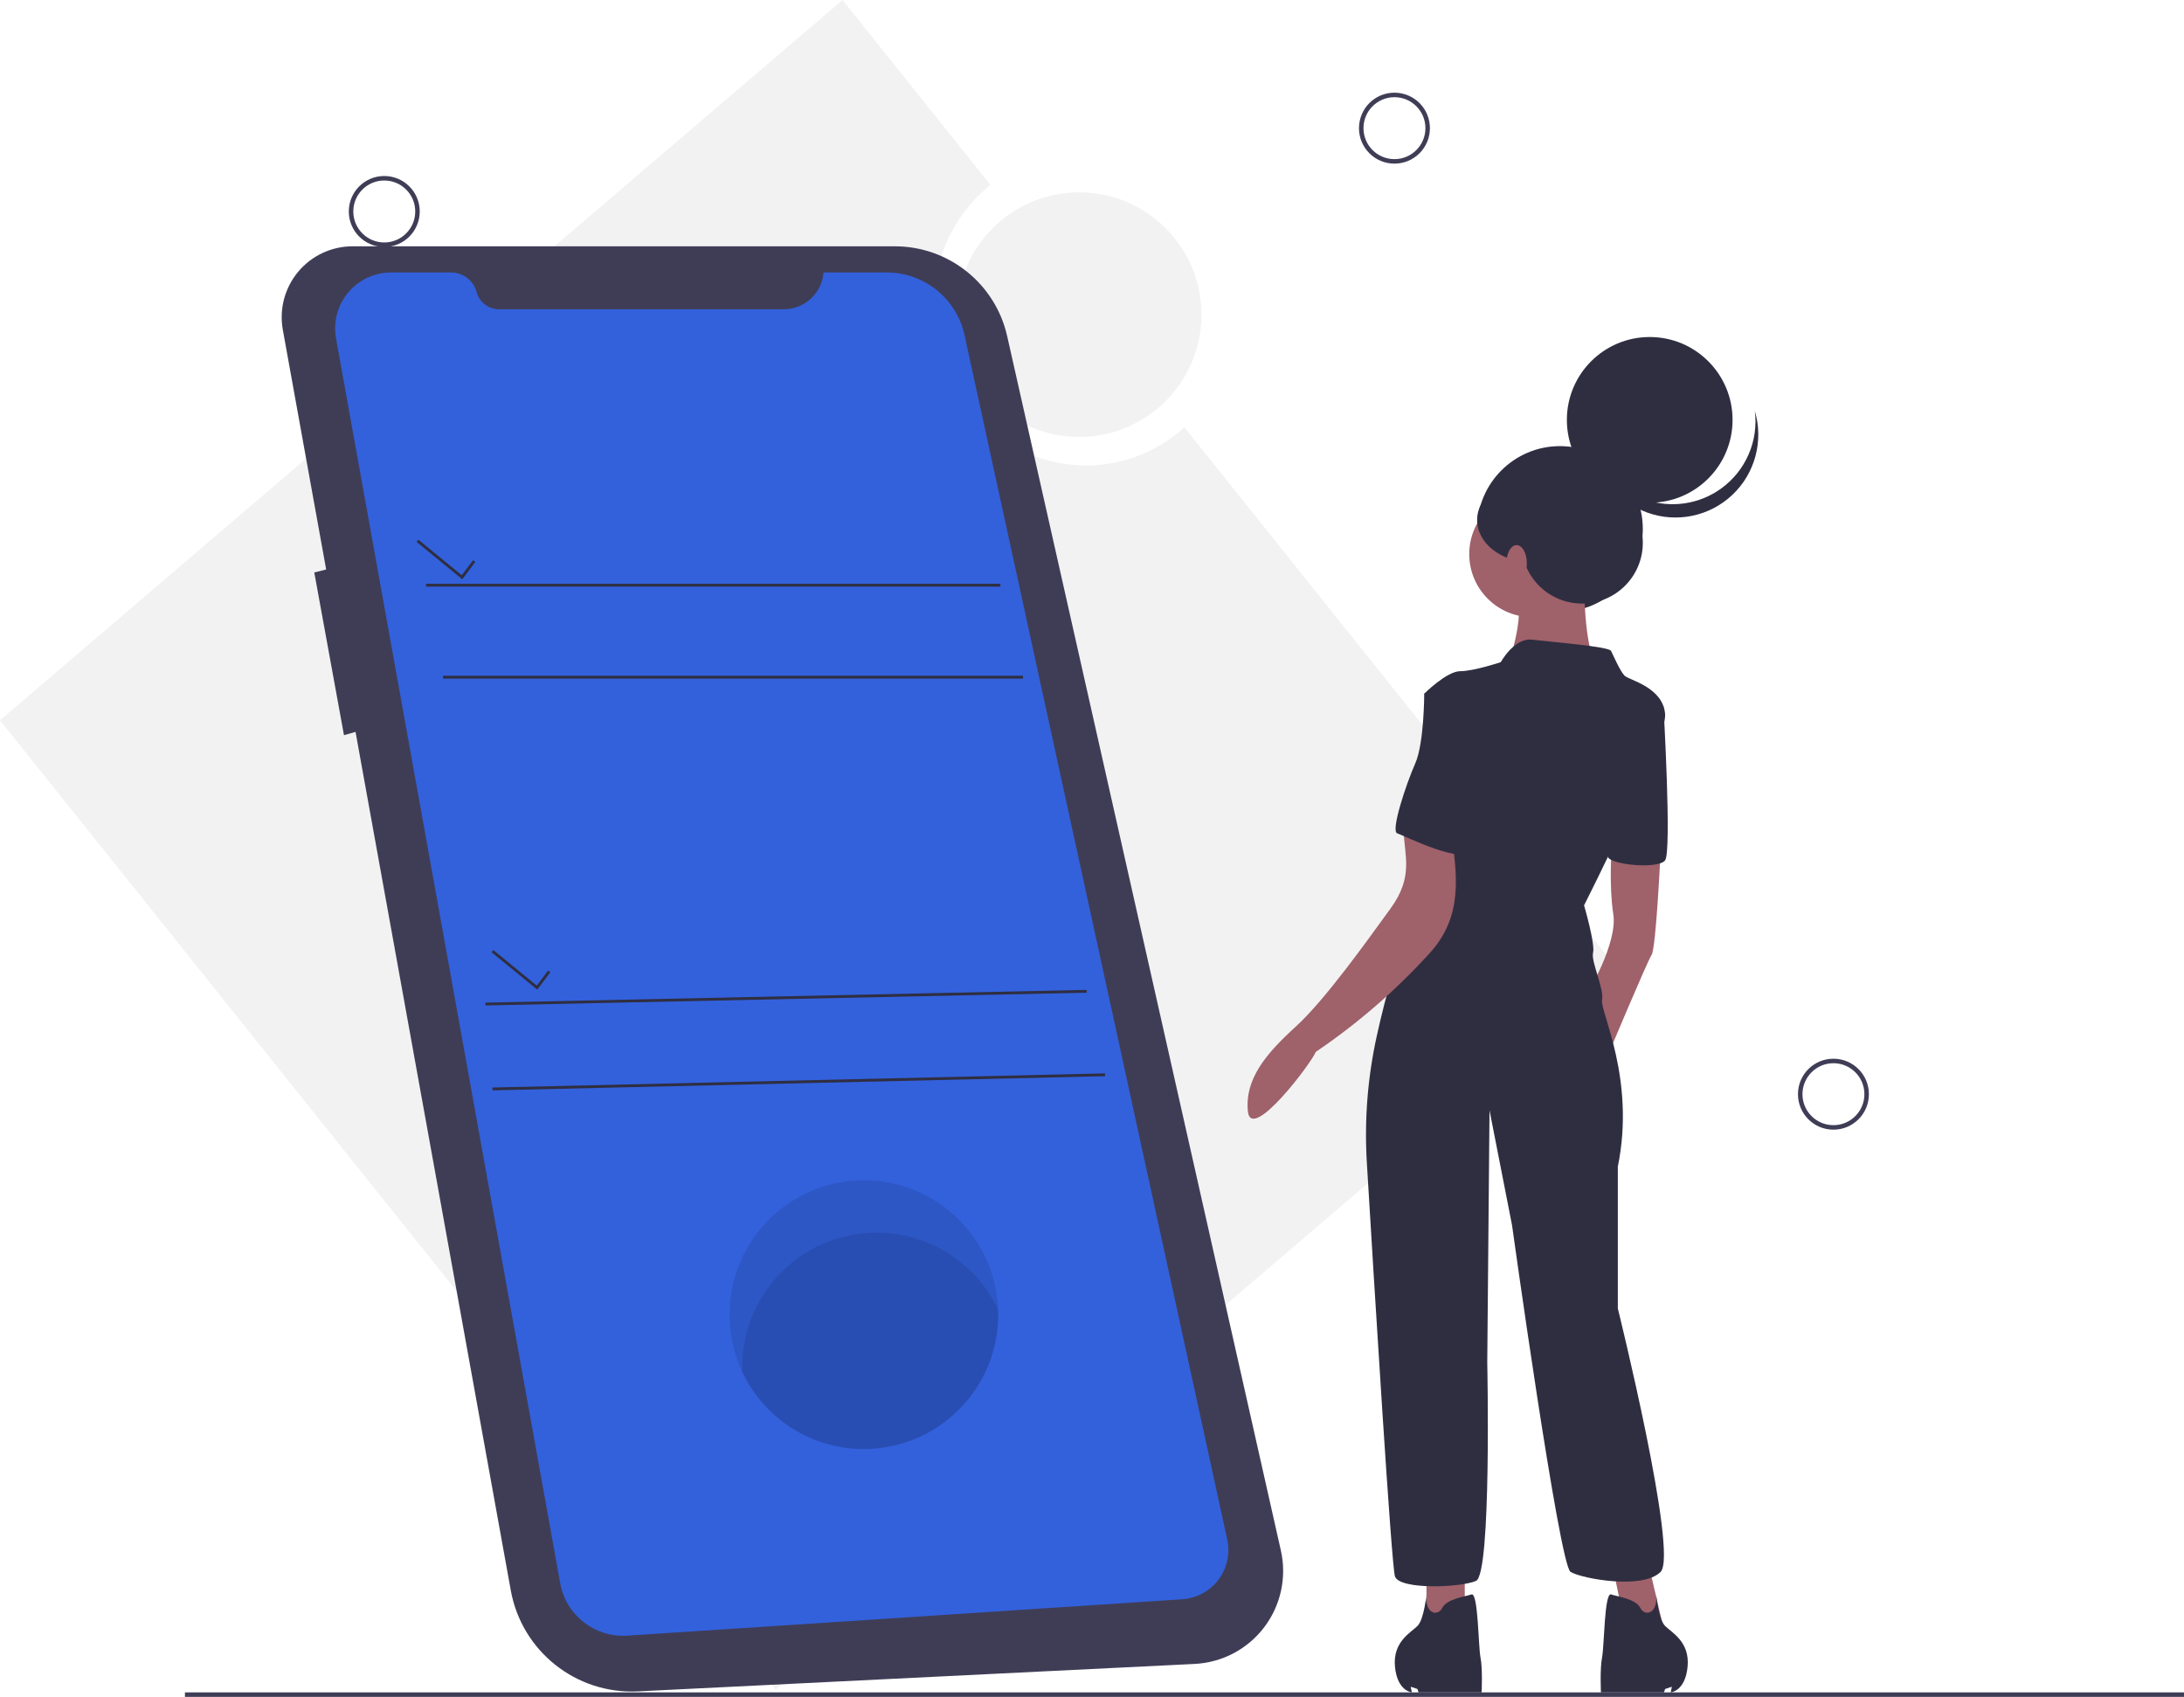
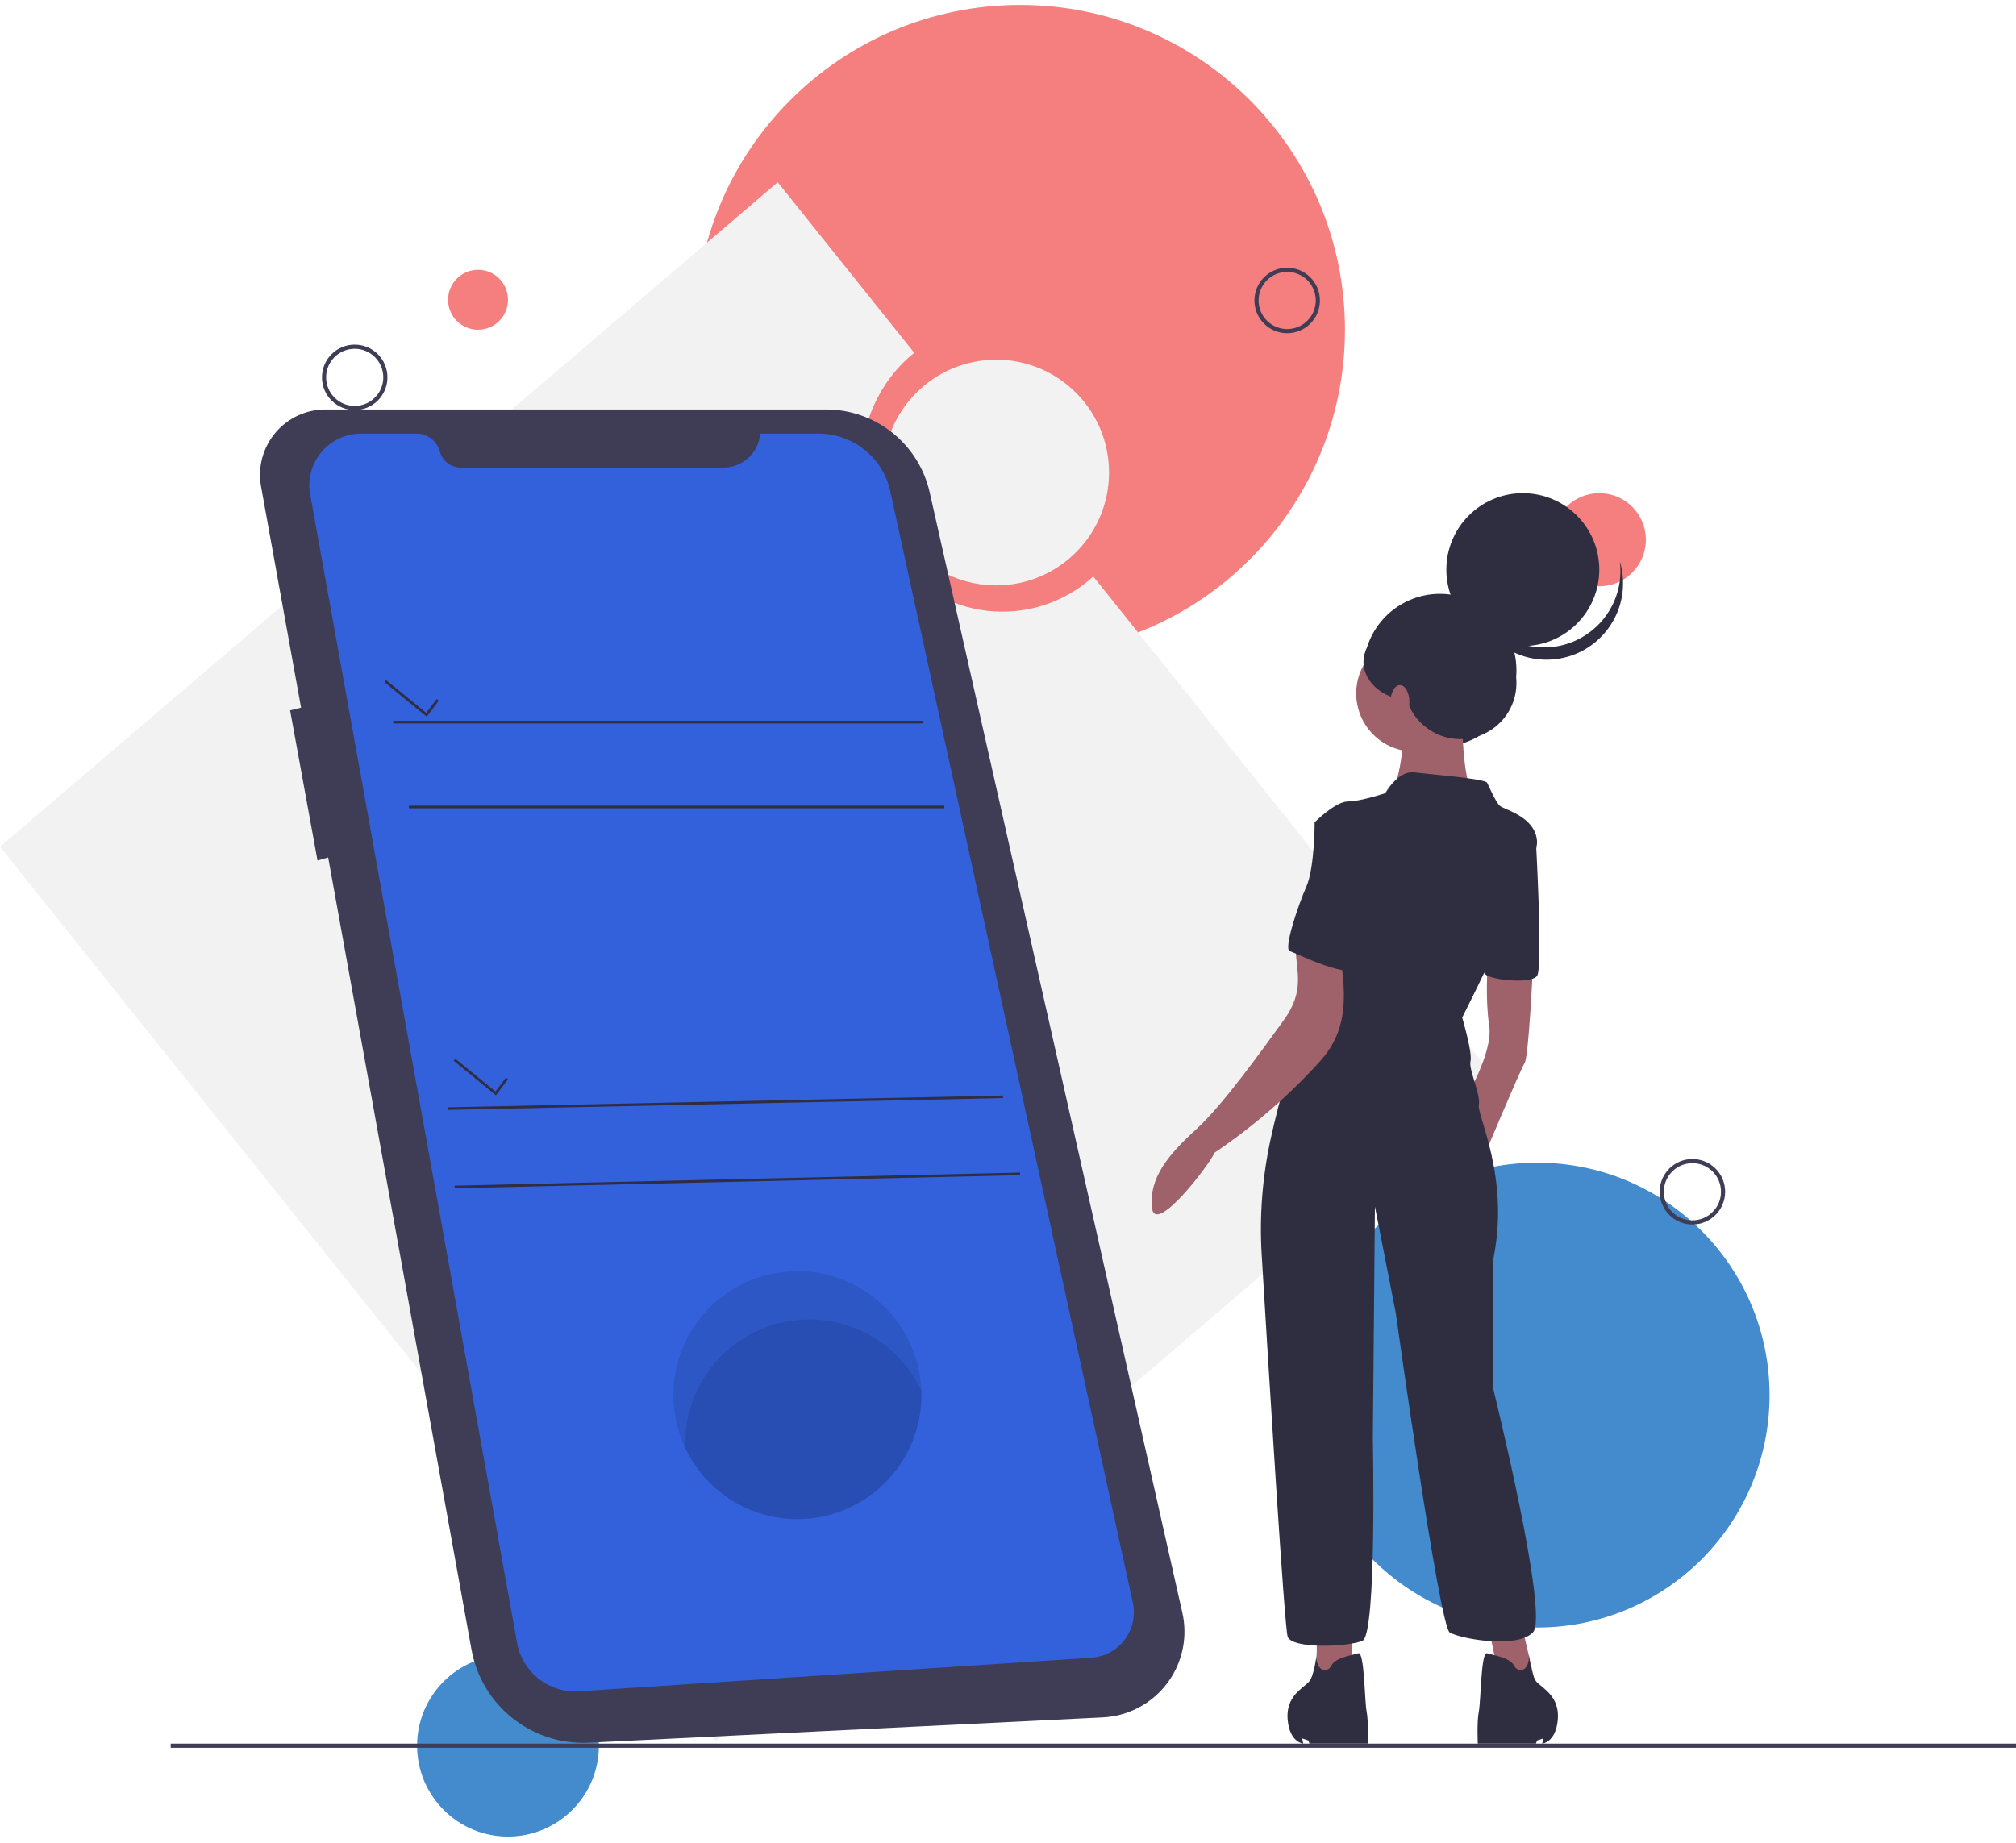
- <svg xmlns="http://www.w3.org/2000/svg" id="f8de8b25-3d53-474b-a5b1-b2a4ad6ddbb8" data-name="Layer 1" width="970.154" height="753.564" viewBox="0 0 970.154 753.564">
-   <path d="M809.692,503.9,617.028,263.142a64.686,64.686,0,0,1-31.158,15.733c-36.271,7.143-71.693-17.626-79.117-55.323-5.248-26.648,4.911-52.608,24.123-68.069L465.182,73.392l-374.259,319.862L435.432,823.762Z" transform="translate(-90.92317 -73.39221)" fill="#f2f2f2" />
-   <line x1="82.154" y1="752.564" x2="970.154" y2="752.564" fill="none" stroke="#3f3d56" stroke-miterlimit="10" stroke-width="2" />
-   <circle cx="619.429" cy="56.916" r="14.756" fill="none" stroke="#3f3d56" stroke-miterlimit="10" stroke-width="2" />
-   <circle cx="814.429" cy="485.916" r="14.756" fill="none" stroke="#3f3d56" stroke-miterlimit="10" stroke-width="2" />
-   <circle cx="170.696" cy="93.916" r="14.756" fill="none" stroke="#3f3d56" stroke-miterlimit="10" stroke-width="2" />
-   <circle cx="479.377" cy="139.729" r="54.315" fill="#f2f2f2" />
-   <path d="M247.807,182.772H488.423a51.15,51.15,0,0,1,49.898,39.901l121.578,539.267A41.34,41.34,0,0,1,621.605,812.322L374.251,824.509a54.615,54.615,0,0,1-56.43-44.827l-68.967-381.268-5.131,1.466-13.196-72.265,5.281-1.32-19.251-106.426A31.493,31.493,0,0,1,247.807,182.772Z" transform="translate(-90.92317 -73.39221)" fill="#3f3d56" />
-   <path d="M456.746,194.397h28.087a35.349,35.349,0,0,1,34.536,27.813L636.068,757.078a21.903,21.903,0,0,1-19.967,26.525L369.546,799.762a28.367,28.367,0,0,1-29.773-23.277L240.194,223.647A24.846,24.846,0,0,1,264.646,194.397h26.645a11.726,11.726,0,0,1,11.323,8.677v0a10.352,10.352,0,0,0,9.996,7.661H439.103a17.695,17.695,0,0,0,17.643-16.338Z" transform="translate(-90.92317 -73.39221)" fill="#3361dc" />
-   <rect x="189.246" y="259.25" width="255.125" height="1.257" fill="#2f2e41" />
-   <rect x="196.787" y="300.095" width="257.639" height="1.257" fill="#2f2e41" />
-   <polygon points="205.357 257.26 211.154 249.531 210.149 248.777 205.139 255.457 185.833 239.661 185.038 240.635 205.357 257.26" fill="#2f2e41" />
-   <polygon points="238.662 439.492 244.459 431.763 243.454 431.01 238.443 437.689 219.137 421.894 218.342 422.867 238.662 439.492" fill="#2f2e41" />
-   <rect x="306.532" y="515.817" width="267.125" height="1.257" transform="translate(-101.7586 -63.95891) rotate(-1.21314)" fill="#2f2e41" />
-   <rect x="309.667" y="553.206" width="272.164" height="1.257" transform="translate(-103.5916 -62.95288) rotate(-1.32299)" fill="#2f2e41" />
-   <path d="M414.958,657.204a59.697,59.697,0,0,0,119.394,0c0-.748-.013-1.489-.044-2.231a59.696,59.696,0,0,0-119.35,2.231Z" transform="translate(-90.92317 -73.39221)" opacity="0.1" />
-   <path d="M420.614,680.455c0,.748.013,1.489.044,2.231A59.704,59.704,0,0,0,534.352,657.204c0-.748-.013-1.489-.044-2.231a59.704,59.704,0,0,0-113.694,25.481Z" transform="translate(-90.92317 -73.39221)" opacity="0.1" />
-   <circle cx="692.953" cy="234.917" r="36.8" fill="#2f2e41" />
-   <polygon points="732.654 696.064 739.654 726.064 722.654 726.064 715.654 692.064 732.654 696.064" fill="#9f616a" />
-   <polygon points="650.654 696.064 650.654 724.064 633.654 726.064 633.654 696.064 650.654 696.064" fill="#9f616a" />
-   <path d="M828.577,451.456s-2,43-4,46-20,46-20,46l-9-28s14-23,12-36-.74-28.997-.74-28.997Z" transform="translate(-90.92317 -73.39221)" fill="#9f616a" />
-   <circle cx="680.654" cy="246.064" r="28" fill="#9f616a" />
-   <path d="M794.577,322.456s-1,40,6,46-40,1-40,1,10-28,2-34S794.577,322.456,794.577,322.456Z" transform="translate(-90.92317 -73.39221)" fill="#9f616a" />
-   <path d="M757.577,367.456s6-11,14-10,34,3,35,5,4,9,6,11,17,5,18,17-36,85-36,85,5,17,4,21,5,16,4,21,15,35,7,74v63s27,109,19,117-35,3-40,0-26-154-26-154l-10-51-1,112s2,94-5,97-34,4-36-2c-1.56-4.68-9.202-129.189-12.491-183.766a203.905,203.905,0,0,1,4.403-56.175c4.162-18.878,10.204-41.057,17.088-50.058,13-17,21-71,21-71l-17-31s10-10,16-10S757.577,367.456,757.577,367.456Z" transform="translate(-90.92317 -73.39221)" fill="#2f2e41" />
-   <path d="M824.577,383.456l5.274,3.589s3.726,64.411.726,68.411-23.857,2.048-25.429-1.476S824.577,383.456,824.577,383.456Z" transform="translate(-90.92317 -73.39221)" fill="#2f2e41" />
-   <path d="M735.4,442.02c2.927,20.307,5.492,38.383-9.475,54.737a280.862,280.862,0,0,1-50.534,43.772c-1.836,4.863-28.785,40.572-30.156,26.328s7.94-25.411,21.172-37.456,31.742-38.18,42.187-52.521,6.145-23.283,5.782-35.261S731.293,442.165,735.4,442.02Z" transform="translate(-90.92317 -73.39221)" fill="#9f616a" />
-   <path d="M724.577,781.255s-1,11.201-4,14.201-11,7-10,18,7.5,11.5,7.5,11.5l-.5-2.5,3,1,.5,1.5h28s.5-10.5-.5-15.5-1-29-4-28-11,2-13,6S723.577,790.055,724.577,781.255Z" transform="translate(-90.92317 -73.39221)" fill="#2f2e41" />
-   <path d="M826.577,781.255s1,11.201,4,14.201,11,7,10,18-7.5,11.5-7.5,11.5l.5-2.5-3,1-.5,1.5h-28s-.5-10.5.5-15.5,1-29,4-28,11,2,13,6S827.577,790.055,826.577,781.255Z" transform="translate(-90.92317 -73.39221)" fill="#2f2e41" />
-   <path d="M737.577,378.456l-14,3s0,22-4,31-11,30-8,31,31,15,33,7S751.577,378.456,737.577,378.456Z" transform="translate(-90.92317 -73.39221)" fill="#2f2e41" />
-   <circle cx="732.82" cy="186.464" r="36.8" fill="#2f2e41" />
-   <path d="M855.485,290.328a36.802,36.802,0,0,1-56.829-19.323,36.802,36.802,0,1,0,71.787-15.091A36.788,36.788,0,0,1,855.485,290.328Z" transform="translate(-90.92317 -73.39221)" fill="#2f2e41" />
-   <circle cx="702.767" cy="241.05" r="26.987" fill="#2f2e41" />
-   <ellipse cx="680.074" cy="230.93" rx="23.92" ry="18.707" fill="#2f2e41" />
-   <ellipse cx="673.693" cy="250.099" rx="4.54" ry="8.032" fill="#a0616a" />
+ <svg xmlns="http://www.w3.org/2000/svg" version="1.1" id="f8de8b25-3d53-474b-a5b1-b2a4ad6ddbb8" x="0px" y="0px" width="970.153px" height="887.001px" viewBox="0 -87.718 970.153 887.001" enable-background="new 0 -87.718 970.153 887.001" xml:space="preserve">
+   <circle fill="#F57E7E" cx="769.62" cy="172.068" r="22.405" />
+   <circle fill="#438BCD" cx="739.672" cy="583.8" r="111.879" />
+   <circle fill="#438BCD" cx="244.459" cy="752.562" r="43.738" />
+   <circle fill="#F57E7E" cx="490.887" cy="70.995" r="156.341" />
+   <path fill="#F2F2F2" d="M718.768,430.508L526.104,189.75c-8.748,8-19.525,13.443-31.158,15.733  c-36.27,7.144-71.692-17.625-79.116-55.323c-5.248-26.647,4.911-52.608,24.123-68.069L374.259,0L0,319.862L344.509,750.37  L718.768,430.508z" />
+   <line fill="none" stroke="#3F3D56" stroke-width="2" stroke-miterlimit="10" x1="82.154" y1="752.563" x2="970.153" y2="752.563" />
+   <circle fill="none" stroke="#3F3D56" stroke-width="2" stroke-miterlimit="10" cx="619.428" cy="56.916" r="14.756" />
+   <circle fill="none" stroke="#3F3D56" stroke-width="2" stroke-miterlimit="10" cx="814.428" cy="485.917" r="14.756" />
+   <circle fill="none" stroke="#3F3D56" stroke-width="2" stroke-miterlimit="10" cx="170.696" cy="93.916" r="14.756" />
+   <circle fill="#F2F2F2" cx="479.377" cy="139.729" r="54.315" />
+   <path fill="#3F3D56" d="M156.884,109.379H397.5c23.916,0,44.638,16.571,49.898,39.901l121.578,539.267  c5.021,22.273-8.963,44.398-31.236,49.42c-2.32,0.523-4.682,0.846-7.057,0.963l-247.354,12.188  c-27.399,1.35-51.548-17.834-56.431-44.828l-68.966-381.268l-5.131,1.466l-13.196-72.264l5.281-1.321l-19.251-106.425  c-3.096-17.115,8.269-33.5,25.384-36.596C152.954,109.531,154.917,109.363,156.884,109.379z" />
+   <path fill="#3361DC" d="M365.823,121.005h28.087c16.619,0,30.993,11.577,34.536,27.813l116.699,534.868  c2.578,11.818-4.912,23.49-16.73,26.068c-1.066,0.232-2.148,0.385-3.238,0.457L278.623,726.37  c-14.4,0.945-27.214-9.074-29.772-23.277l-99.58-552.837c-2.433-13.504,6.543-26.424,20.048-28.856  c1.453-0.262,2.927-0.394,4.404-0.394h26.645c5.302,0,9.944,3.558,11.323,8.677l0,0c1.217,4.52,5.315,7.661,9.996,7.661H348.18  C357.426,137.343,365.114,130.224,365.823,121.005L365.823,121.005z" />
+   <rect x="189.246" y="259.25" fill="#2F2E41" width="255.125" height="1.257" />
+   <rect x="196.787" y="300.096" fill="#2F2E41" width="257.639" height="1.256" />
+   <polygon fill="#2F2E41" points="205.357,257.26 211.154,249.531 210.149,248.777 205.139,255.457 185.833,239.661 185.038,240.635   " />
+   <polygon fill="#2F2E41" points="238.662,439.493 244.459,431.762 243.454,431.01 238.443,437.69 219.137,421.893 218.342,422.868   " />
+   <rect x="215.608" y="442.425" transform="matrix(-0.9998 0.0212 -0.0212 -0.9998 707.6408 878.6162)" fill="#2F2E41" width="267.124" height="1.256" />
+   <rect x="218.744" y="479.814" transform="matrix(-0.9997 0.0231 -0.0231 -0.9997 720.6498 952.5642)" fill="#2F2E41" width="272.165" height="1.256" />
+   <path opacity="0.1" enable-background="new    " d="M324.035,583.813c0.012,32.969,26.749,59.686,59.718,59.674  c32.953-0.012,59.664-26.723,59.675-59.674c0-0.748-0.013-1.49-0.044-2.232c-1.231-32.945-28.938-58.654-61.884-57.424  C349.422,525.356,324.035,551.711,324.035,583.813z" />
+   <path opacity="0.1" enable-background="new    " d="M329.69,607.063c0,0.748,0.013,1.488,0.044,2.23  c14.077,29.818,49.66,42.578,79.478,28.502c20.888-9.861,34.213-30.885,34.216-53.982c0-0.748-0.013-1.49-0.044-2.232  c-14.077-29.816-49.661-42.578-79.479-28.5C343.019,562.94,329.693,583.965,329.69,607.063L329.69,607.063z" />
+   <circle fill="#2F2E41" cx="692.954" cy="234.917" r="36.8" />
+   <polygon fill="#9F616A" points="732.655,696.065 739.655,726.065 722.655,726.065 715.655,692.065 " />
+   <polygon fill="#9F616A" points="650.655,696.065 650.655,724.065 633.655,726.065 633.655,696.065 " />
+   <path fill="#9F616A" d="M737.653,378.063c0,0-2,43-4,46s-20,46-20,46l-9-28c0,0,14-23,12-36s-0.738-28.997-0.738-28.997  L737.653,378.063z" />
+   <circle fill="#9F616A" cx="680.653" cy="246.064" r="28" />
+   <path fill="#9F616A" d="M703.653,249.064c0,0-1,40,6,46c7,6-40,1-40,1s10-28,2-34S703.653,249.064,703.653,249.064z" />
+   <path fill="#2F2E41" d="M666.653,294.064c0,0,6-11,14-10s34,3,35,5s4,9,6,11s17,5,18,17s-36,85-36,85s5,17,4,21s5,16,4,21  s15,35,7,74v63c0,0,27,109,19,117s-35,3-40,0s-26-154-26-154l-10-51l-1,112c0,0,2,94-5,97s-34,4-36-2  c-1.559-4.678-9.201-129.188-12.49-183.766c-1.139-18.838,0.342-37.744,4.402-56.176c4.162-18.877,10.205-41.057,17.088-50.059  c13-17,21-71,21-71l-17-31c0,0,10-10,16-10S666.653,294.064,666.653,294.064z" />
+   <path fill="#2F2E41" d="M733.653,310.063l5.273,3.59c0,0,3.727,64.41,0.727,68.41s-23.857,2.049-25.428-1.475  C712.653,377.063,733.653,310.063,733.653,310.063z" />
+   <path fill="#9F616A" d="M644.477,368.627c2.928,20.307,5.492,38.383-9.475,54.737c-15.041,16.551-32.006,31.246-50.533,43.773  c-1.836,4.861-28.785,40.572-30.156,26.328s7.939-25.412,21.172-37.457c13.23-12.045,31.742-38.18,42.186-52.521  c10.445-14.34,6.145-23.281,5.783-35.26C623.09,356.248,640.37,368.772,644.477,368.627z" />
+   <path fill="#2F2E41" d="M633.653,707.864c0,0-1,11.199-4,14.199s-11,7-10,18s7.5,11.5,7.5,11.5l-0.5-2.5l3,1l0.5,1.5h28  c0,0,0.5-10.5-0.5-15.5s-1-29-4-28s-11,2-13,6S632.653,716.663,633.653,707.864z" />
+   <path fill="#2F2E41" d="M735.653,707.864c0,0,1,11.199,4,14.199s11,7,10,18s-7.5,11.5-7.5,11.5l0.5-2.5l-3,1l-0.5,1.5h-28  c0,0-0.5-10.5,0.5-15.5s1-29,4-28s11,2,13,6S736.653,716.663,735.653,707.864z" />
+   <path fill="#2F2E41" d="M646.653,305.063l-14,3c0,0,0,22-4,31s-11,30-8,31s31,15,33,7  C655.653,369.063,660.653,305.063,646.653,305.063z" />
+   <circle fill="#2F2E41" cx="732.821" cy="186.463" r="36.8" />
+   <path fill="#2F2E41" d="M764.561,216.936c-16.473,11.906-39.479,8.204-51.385-8.269c-2.422-3.353-4.262-7.089-5.443-11.054  c2.535,20.166,20.939,34.458,41.105,31.922c20.168-2.536,34.459-20.939,31.924-41.106c-0.252-2-0.668-3.976-1.242-5.908  C781.2,195.865,775.463,209.061,764.561,216.936z" />
+   <circle fill="#2F2E41" cx="702.766" cy="241.05" r="26.987" />
+   <ellipse fill="#2F2E41" cx="680.073" cy="230.93" rx="23.92" ry="18.707" />
+   <ellipse fill="#A0616A" cx="673.694" cy="250.098" rx="4.539" ry="8.032" />
+   <circle fill="#F57E7E" cx="230.042" cy="56.577" r="14.417" />
</svg>
